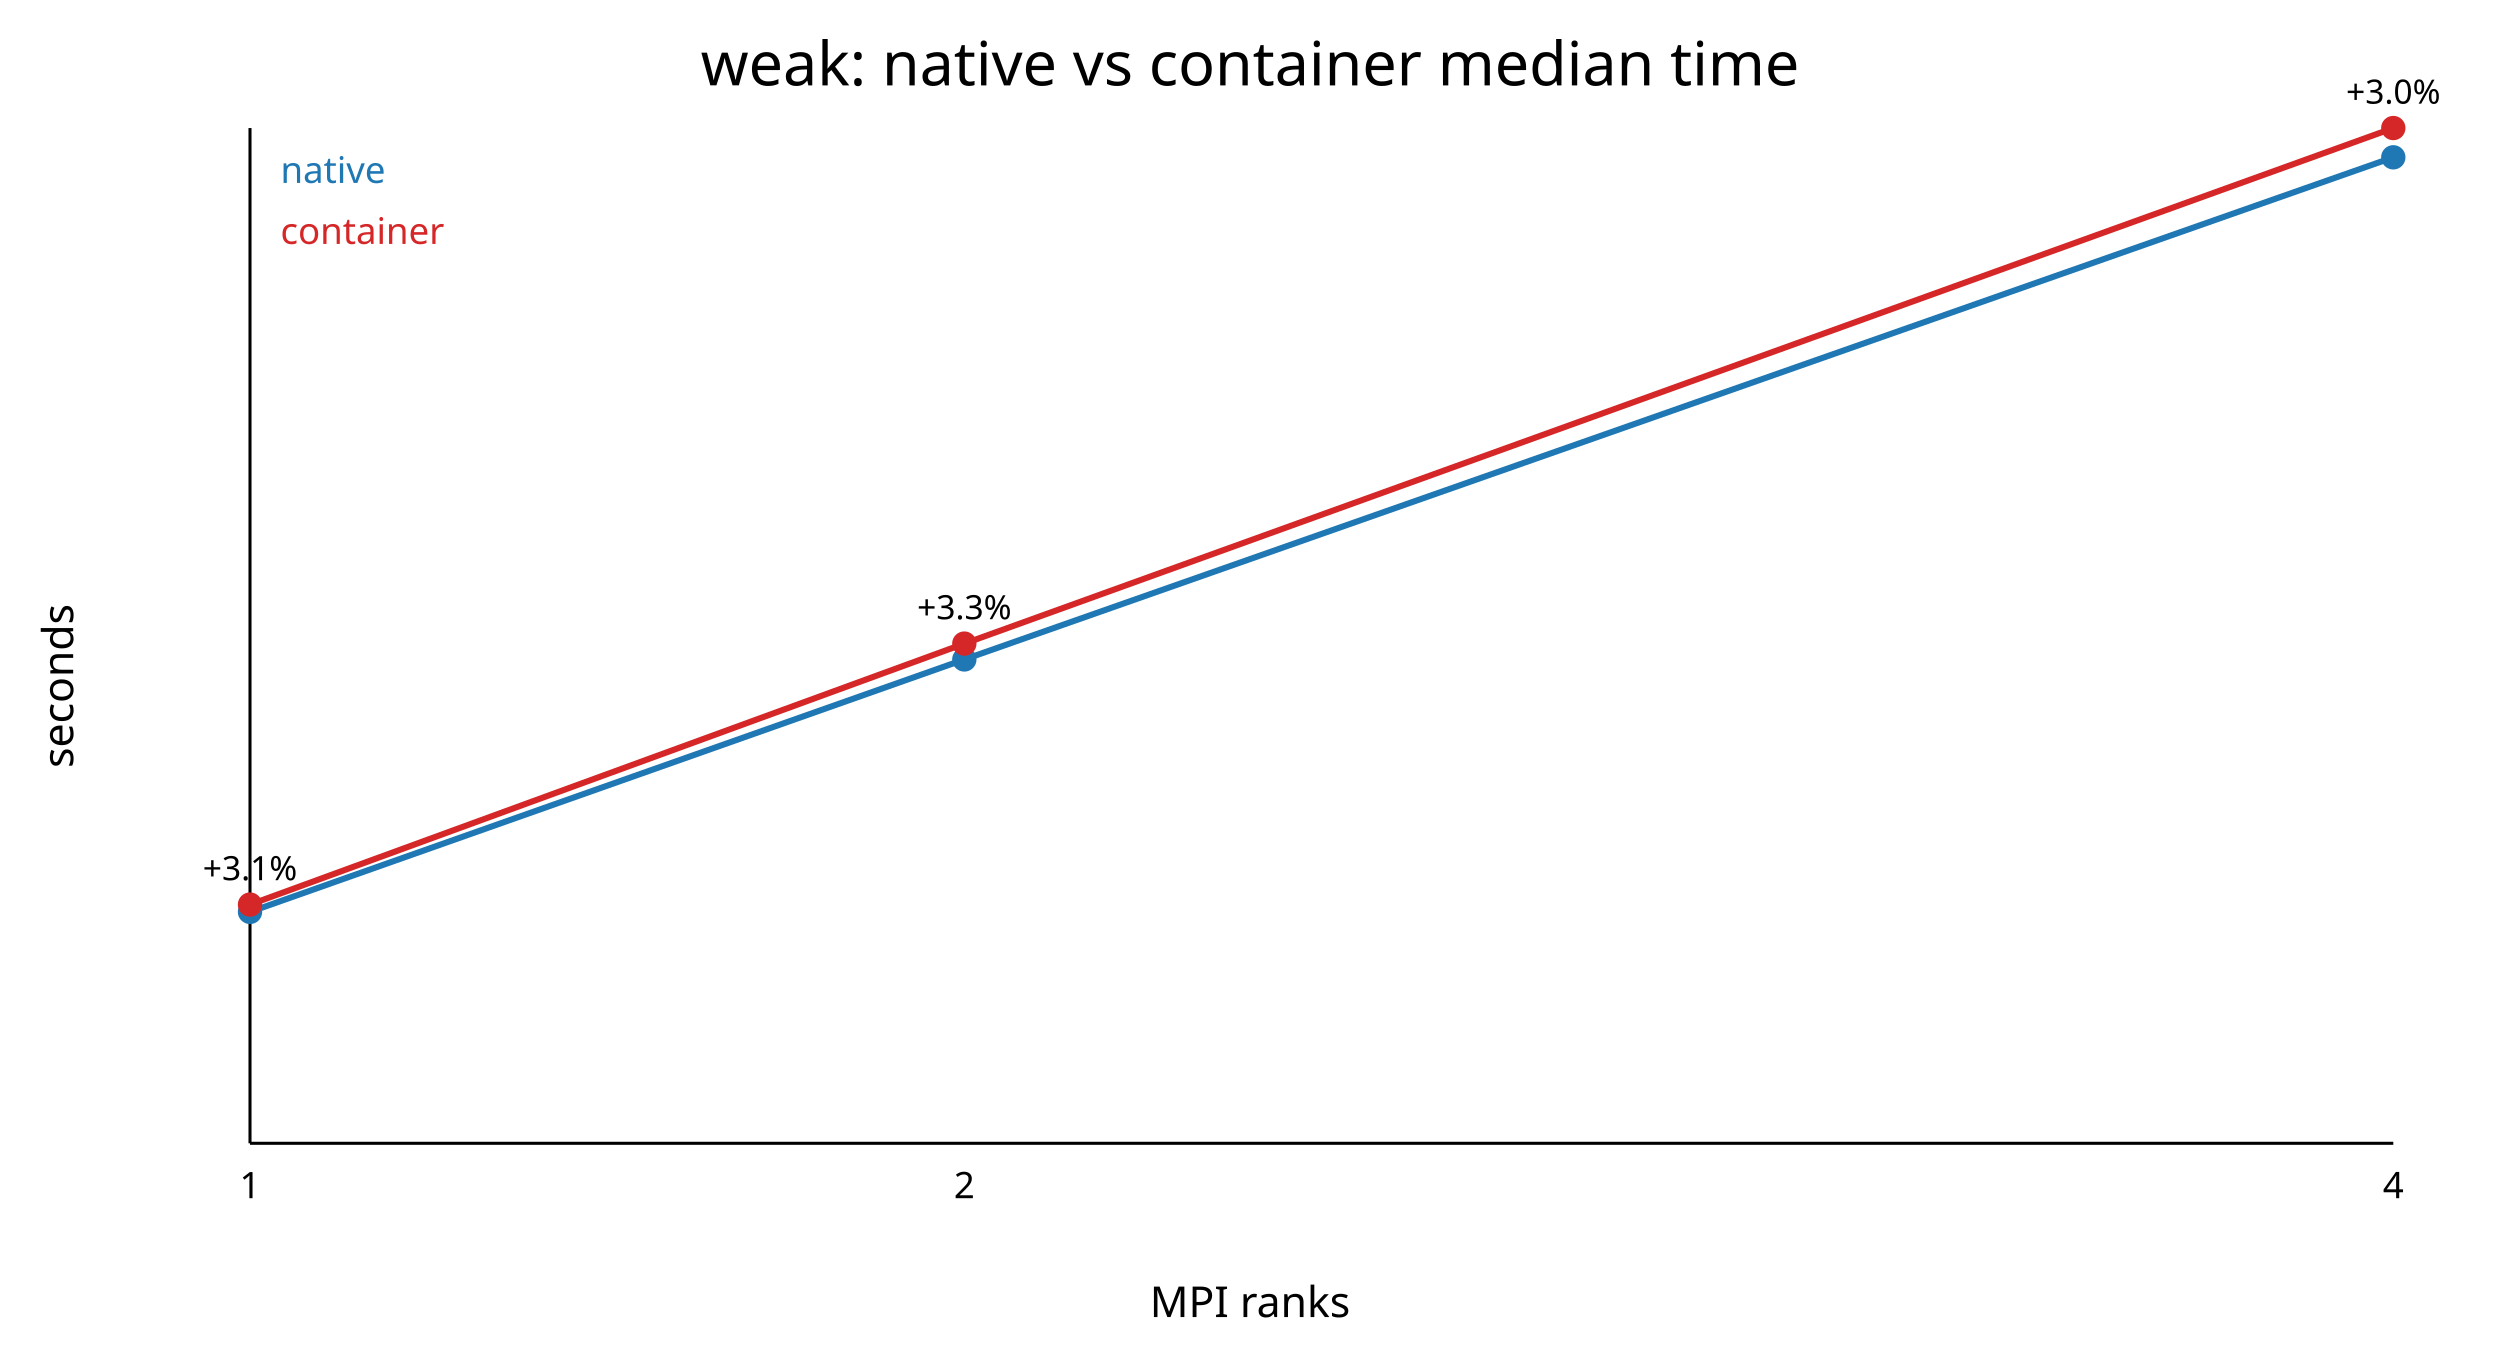
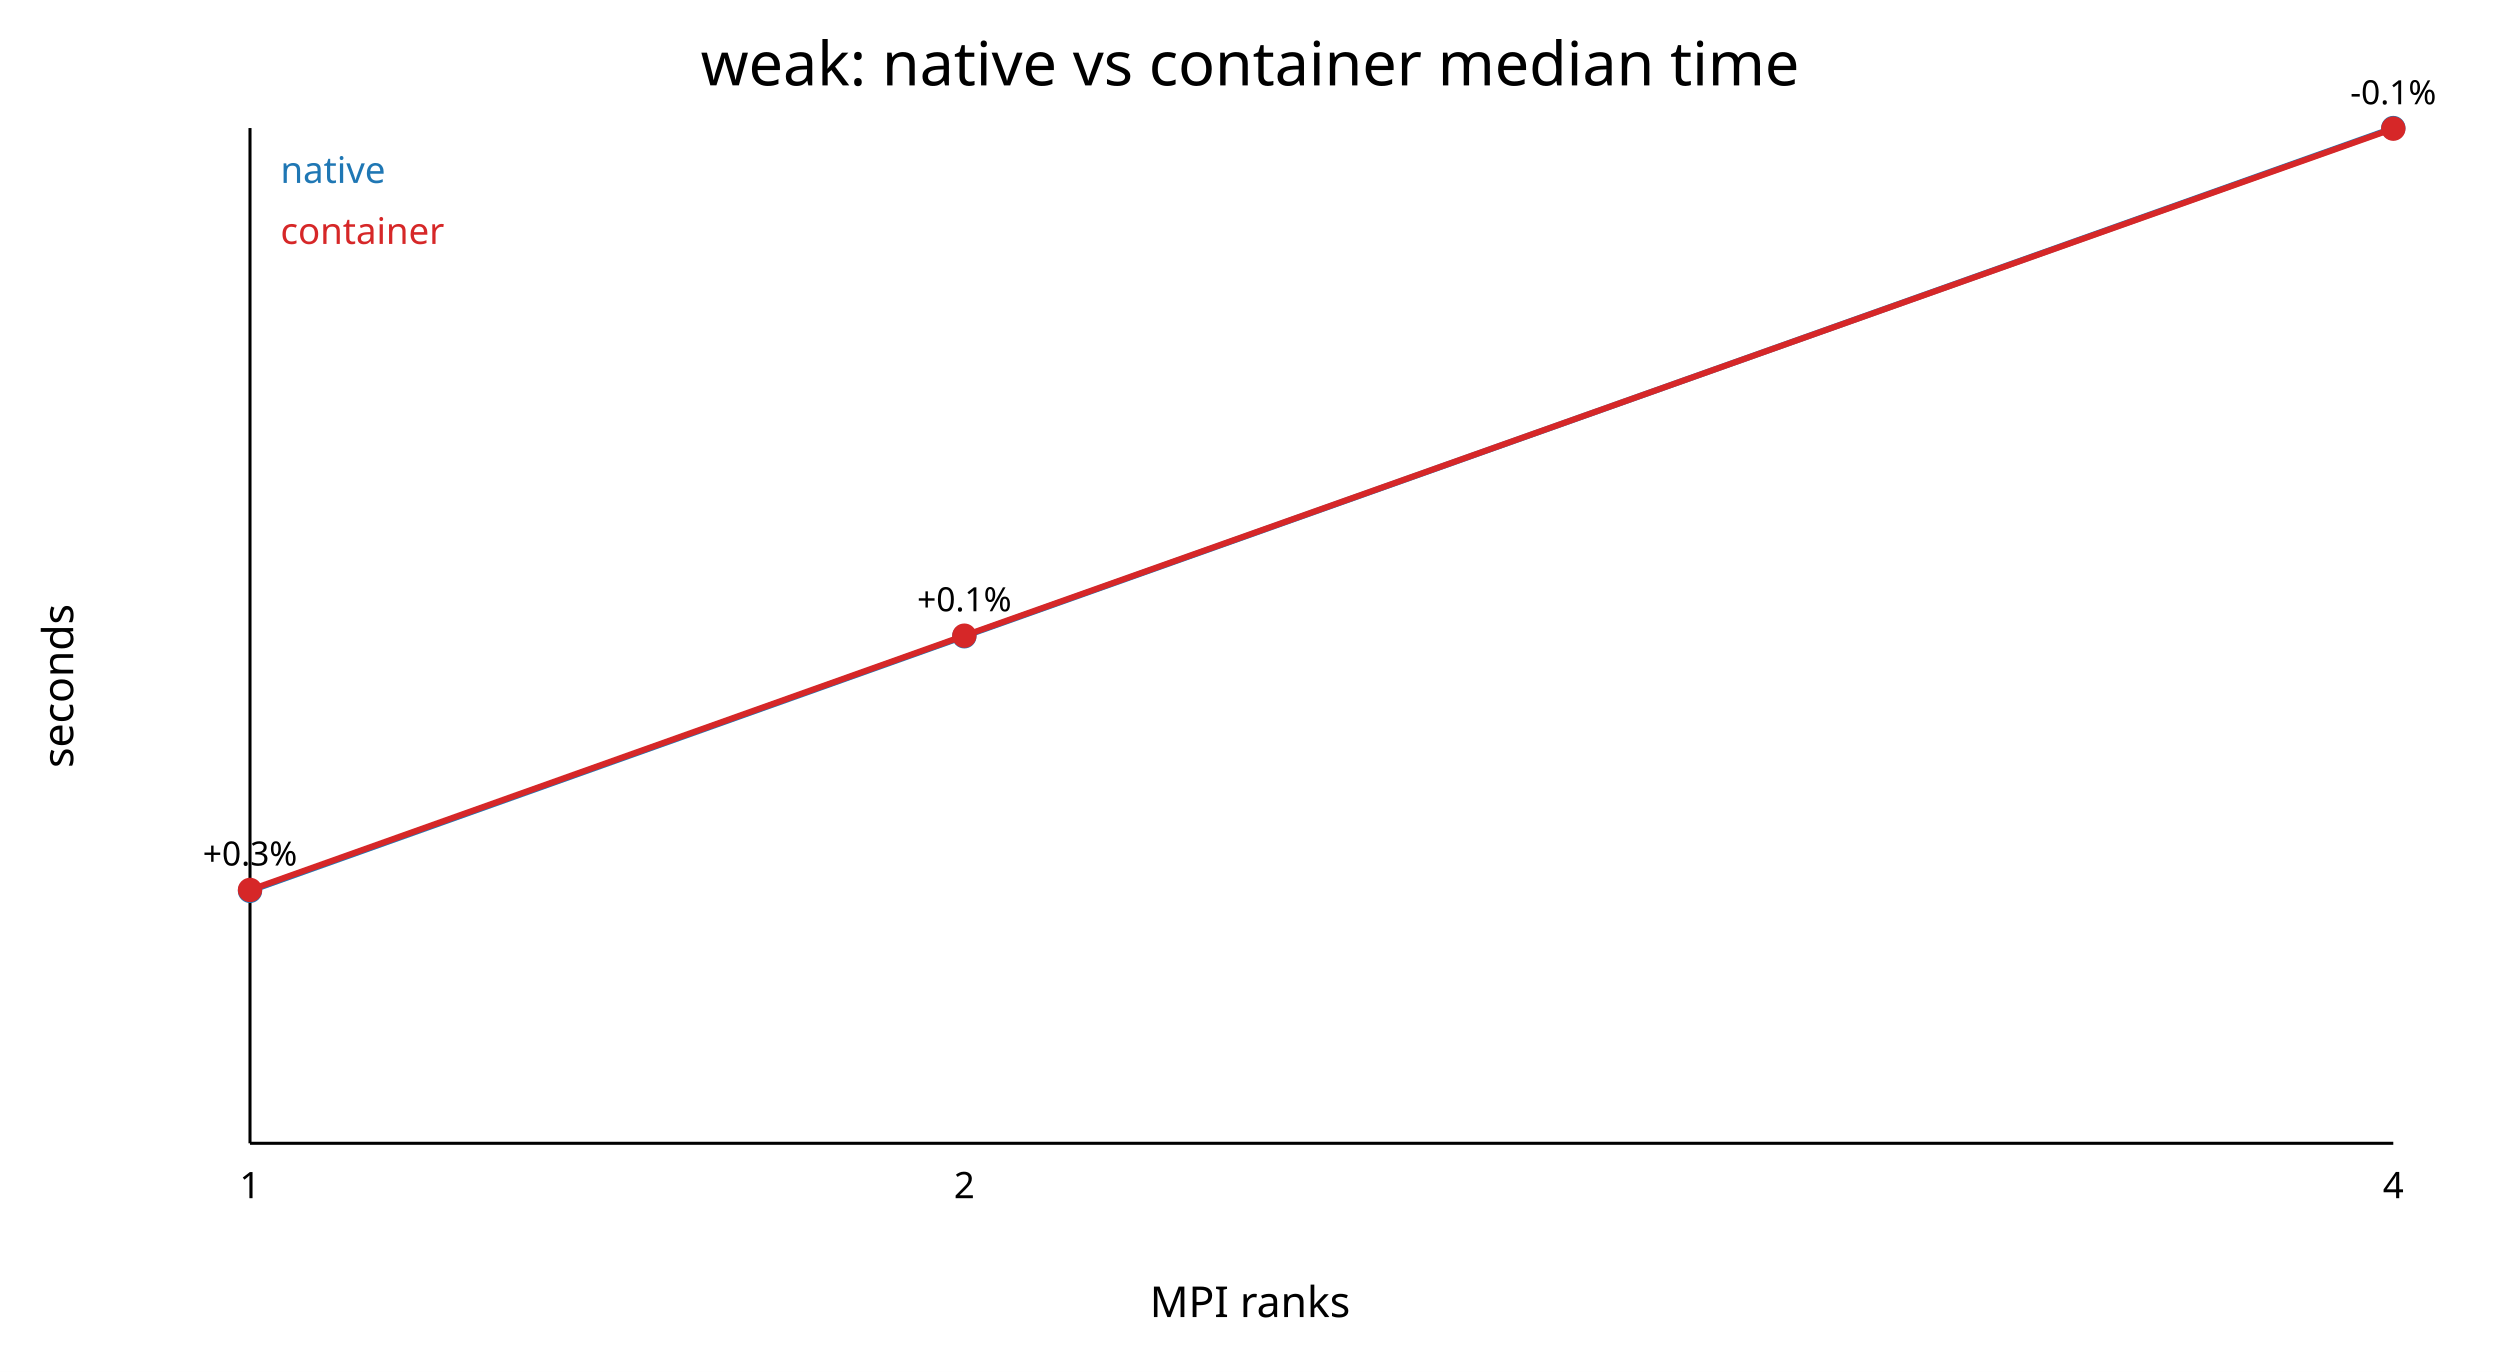
<svg xmlns="http://www.w3.org/2000/svg" width="820" height="450" viewBox="0 0 820 450">
  <rect width="100%" height="100%" fill="white" />
  <text x="410.0" y="28" text-anchor="middle" font-family="sans-serif" font-size="20">weak: native vs container median time</text>
  <line x1="82" y1="375" x2="785" y2="375" stroke="black" />
  <line x1="82" y1="42" x2="82" y2="375" stroke="black" />
  <text x="410.0" y="432" text-anchor="middle" font-family="sans-serif" font-size="14">MPI ranks</text>
  <text transform="translate(24,225.0) rotate(-90)" text-anchor="middle" font-family="sans-serif" font-size="14">seconds</text>
-   <polyline points="82.0,299.1 316.3,216.3 785.0,51.6" fill="none" stroke="#1f77b4" stroke-width="2" />
-   <circle cx="82.0" cy="299.1" r="4" fill="#1f77b4" />
-   <circle cx="316.3" cy="216.3" r="4" fill="#1f77b4" />
-   <circle cx="785.0" cy="51.6" r="4" fill="#1f77b4" />
+   <polyline points="82.0,292.2 316.3,208.7 785.0,42.0" fill="none" stroke="#1f77b4" stroke-width="2" />
+   <circle cx="82.0" cy="292.2" r="4" fill="#1f77b4" />
+   <circle cx="316.3" cy="208.7" r="4" fill="#1f77b4" />
+   <circle cx="785.0" cy="42.0" r="4" fill="#1f77b4" />
  <text x="92" y="60" fill="#1f77b4" font-family="sans-serif">native</text>
-   <polyline points="82.0,296.7 316.3,211.1 785.0,42.0" fill="none" stroke="#d62728" stroke-width="2" />
-   <circle cx="82.0" cy="296.7" r="4" fill="#d62728" />
-   <circle cx="316.3" cy="211.1" r="4" fill="#d62728" />
-   <circle cx="785.0" cy="42.0" r="4" fill="#d62728" />
+   <polyline points="82.0,291.9 316.3,208.5 785.0,42.2" fill="none" stroke="#d62728" stroke-width="2" />
+   <circle cx="82.0" cy="291.9" r="4" fill="#d62728" />
+   <circle cx="316.3" cy="208.5" r="4" fill="#d62728" />
+   <circle cx="785.0" cy="42.2" r="4" fill="#d62728" />
  <text x="92" y="80" fill="#d62728" font-family="sans-serif">container</text>
  <text x="82.0" y="393" text-anchor="middle" font-family="sans-serif">1</text>
-   <text x="82.0" y="288.7" text-anchor="middle" font-family="sans-serif" font-size="11">+3.1%</text>
+   <text x="82.0" y="283.9" text-anchor="middle" font-family="sans-serif" font-size="11">+0.3%</text>
  <text x="316.3" y="393" text-anchor="middle" font-family="sans-serif">2</text>
-   <text x="316.3" y="203.1" text-anchor="middle" font-family="sans-serif" font-size="11">+3.3%</text>
+   <text x="316.3" y="200.5" text-anchor="middle" font-family="sans-serif" font-size="11">+0.1%</text>
  <text x="785.0" y="393" text-anchor="middle" font-family="sans-serif">4</text>
-   <text x="785.0" y="34.0" text-anchor="middle" font-family="sans-serif" font-size="11">+3.0%</text>
+   <text x="785.0" y="34.2" text-anchor="middle" font-family="sans-serif" font-size="11">-0.1%</text>
</svg>
